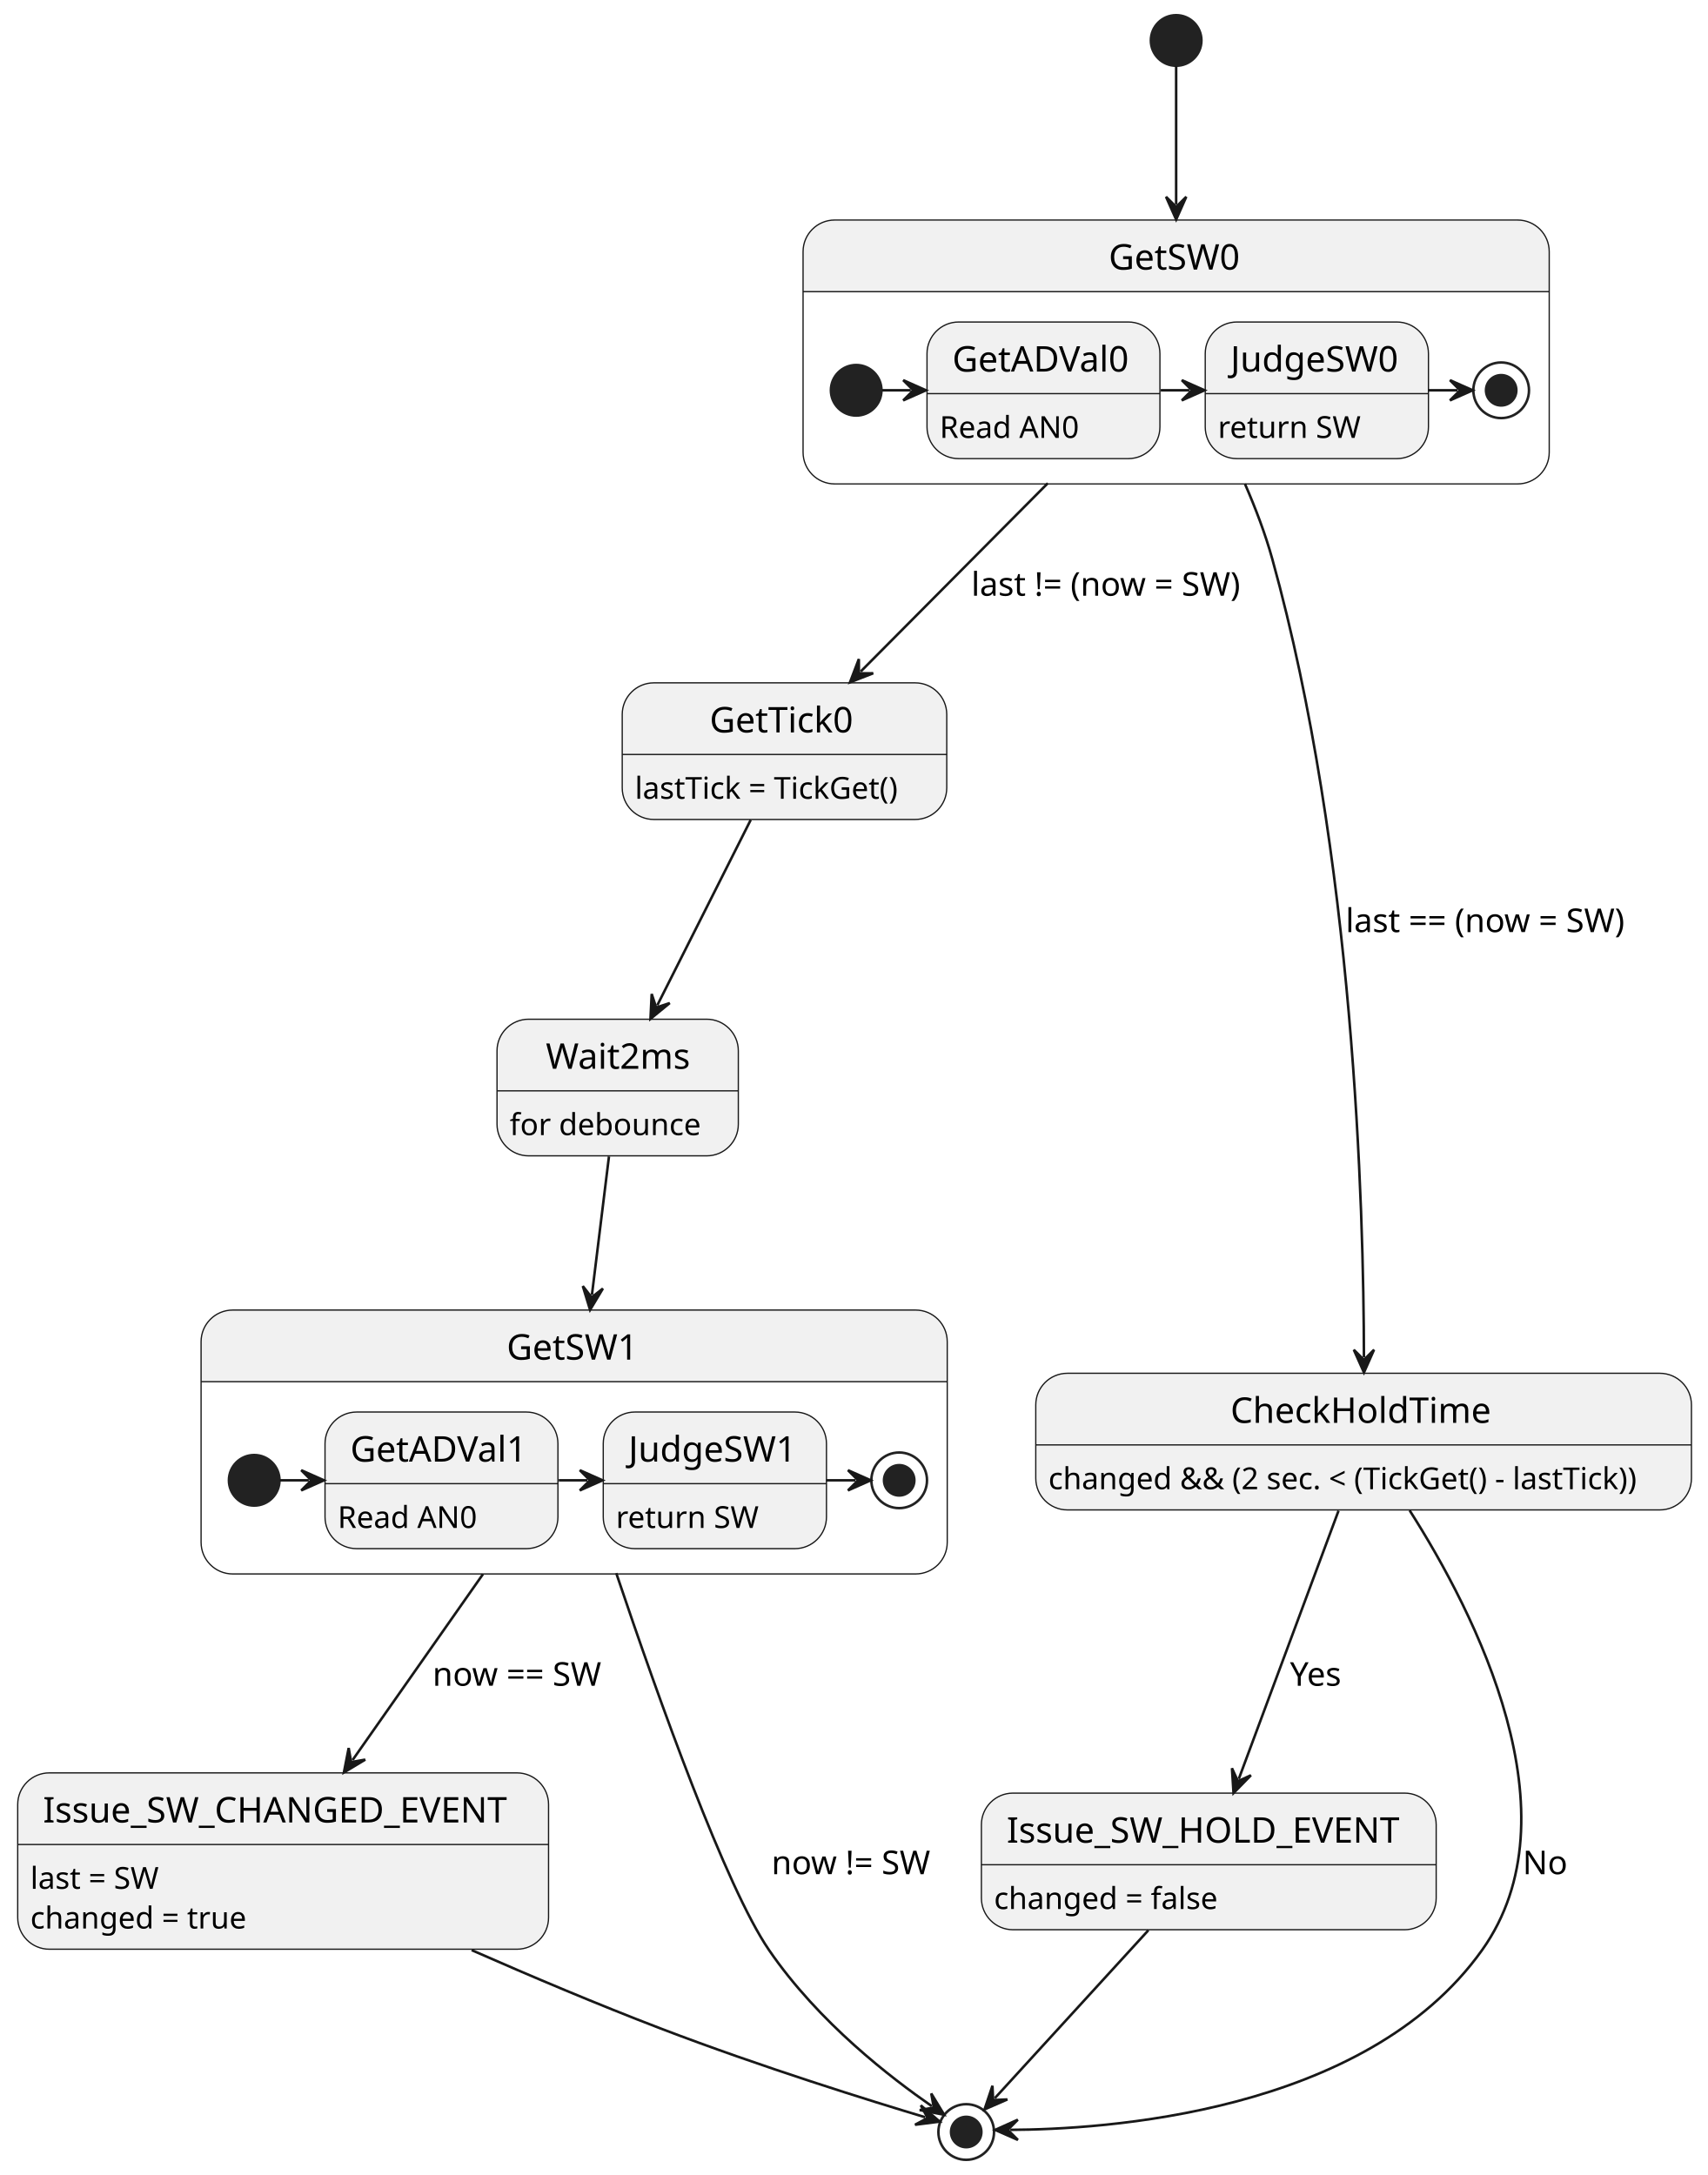
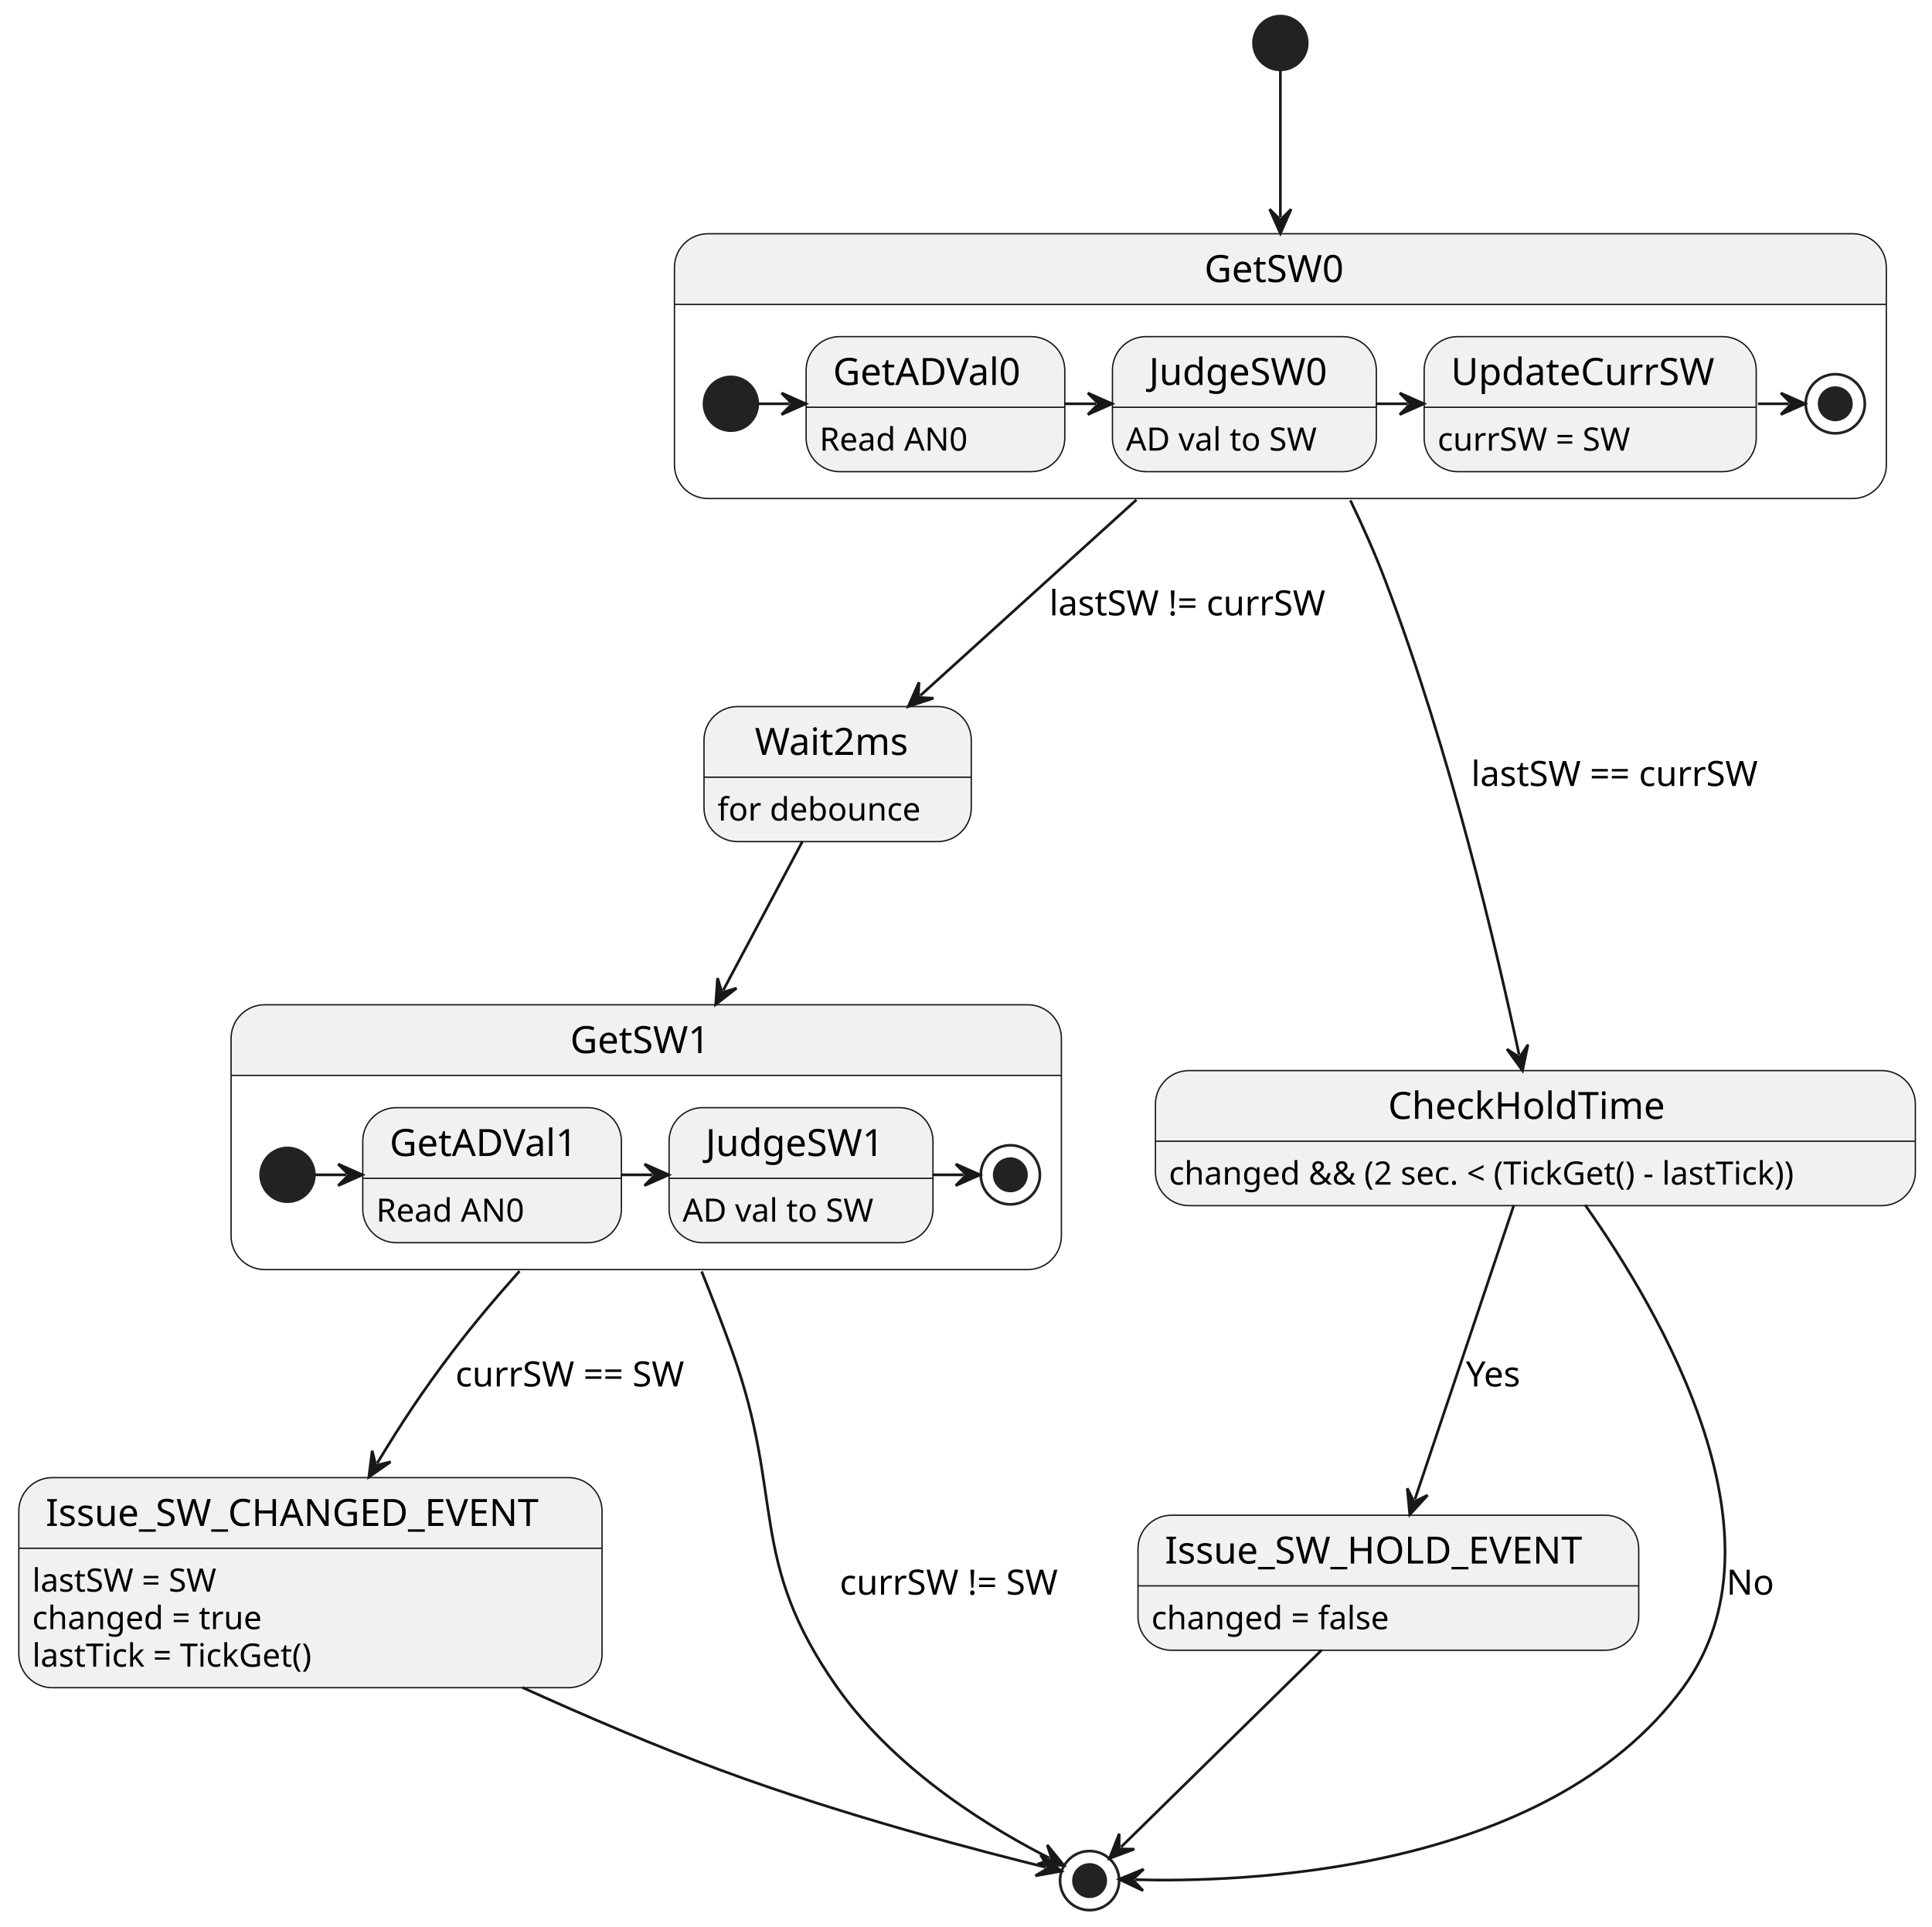
- <svg xmlns="http://www.w3.org/2000/svg" contentStyleType="text/css" data-diagram-type="STATE" height="860px" preserveAspectRatio="none" style="width:675px;height:860px;background:#FFFFFF;" version="1.1" viewBox="0 0 675 860" width="675px" zoomAndPan="magnify">
+ <svg xmlns="http://www.w3.org/2000/svg" contentStyleType="text/css" data-diagram-type="STATE" height="717px" preserveAspectRatio="none" style="width:719px;height:717px;background:#FFFFFF;" version="1.1" viewBox="0 0 719 717" width="719px" zoomAndPan="magnify">
  <defs />
  <g>
-     <path d="M330,87 L600,87 A12.5,12.5 0 0 1 612.5,99.5 L612.5,115.32 L317.5,115.32 L317.5,99.5 A12.5,12.5 0 0 1 330,87" fill="#F1F1F1" />
-     <rect fill="none" height="104.344" rx="12.5" ry="12.5" style="stroke:#181818;stroke-width:0.5;" width="295" x="317.5" y="87" />
-     <line style="stroke:#181818;stroke-width:0.5;" x1="317.5" x2="612.5" y1="115.32" y2="115.32" />
-     <text fill="#000000" font-family="sans-serif" font-size="14" lengthAdjust="spacing" textLength="53.355" x="438.323" y="106.602">GetSW0</text>
+     <path d="M263.5,87 L689.5,87 A12.5,12.5 0 0 1 702,99.5 L702,113.297 L251,113.297 L251,99.5 A12.5,12.5 0 0 1 263.5,87" fill="#F1F1F1" />
+     <rect fill="none" height="98.562" rx="12.5" ry="12.5" style="stroke:#181818;stroke-width:0.5;" width="451" x="251" y="87" />
+     <line style="stroke:#181818;stroke-width:0.5;" x1="251" x2="702" y1="113.297" y2="113.297" />
+     <text fill="#000000" font-family="sans-serif" font-size="14" lengthAdjust="spacing" textLength="56.588" x="448.206" y="104.995">GetSW0</text>
    <g id="GetSW0.GetADVal0">
-       <rect fill="#F1F1F1" height="54.023" rx="12.5" ry="12.5" style="stroke:#181818;stroke-width:0.5;" width="92.085" x="366.5" y="127.32" />
-       <line style="stroke:#181818;stroke-width:0.5;" x1="366.5" x2="458.585" y1="155.641" y2="155.641" />
-       <text fill="#000000" font-family="sans-serif" font-size="14" lengthAdjust="spacing" textLength="72.085" x="376.5" y="146.922">GetADVal0</text>
-       <text fill="#000000" font-family="sans-serif" font-size="12" lengthAdjust="spacing" textLength="56.15" x="371.5" y="173.156">Read AN0</text>
+       <rect fill="#F1F1F1" height="50.266" rx="12.5" ry="12.5" style="stroke:#181818;stroke-width:0.5;" width="96.262" x="300" y="125.297" />
+       <line style="stroke:#181818;stroke-width:0.5;" x1="300" x2="396.262" y1="151.594" y2="151.594" />
+       <text fill="#000000" font-family="sans-serif" font-size="14" lengthAdjust="spacing" textLength="76.262" x="310" y="143.292">GetADVal0</text>
+       <text fill="#000000" font-family="sans-serif" font-size="12" lengthAdjust="spacing" textLength="59.326" x="305" y="167.732">Read AN0</text>
    </g>
    <g id="GetSW0.JudgeSW0">
-       <rect fill="#F1F1F1" height="54.023" rx="12.5" ry="12.5" style="stroke:#181818;stroke-width:0.5;" width="88.25" x="476.5" y="127.32" />
-       <line style="stroke:#181818;stroke-width:0.5;" x1="476.5" x2="564.75" y1="155.641" y2="155.641" />
-       <text fill="#000000" font-family="sans-serif" font-size="14" lengthAdjust="spacing" textLength="68.25" x="486.5" y="146.922">JudgeSW0</text>
-       <text fill="#000000" font-family="sans-serif" font-size="12" lengthAdjust="spacing" textLength="55.658" x="481.5" y="173.156">return SW</text>
+       <rect fill="#F1F1F1" height="50.266" rx="12.5" ry="12.5" style="stroke:#181818;stroke-width:0.5;" width="98.211" x="414" y="125.297" />
+       <line style="stroke:#181818;stroke-width:0.5;" x1="414" x2="512.211" y1="151.594" y2="151.594" />
+       <text fill="#000000" font-family="sans-serif" font-size="14" lengthAdjust="spacing" textLength="71.025" x="427.593" y="143.292">JudgeSW0</text>
+       <text fill="#000000" font-family="sans-serif" font-size="12" lengthAdjust="spacing" textLength="78.211" x="419" y="167.732">AD val to SW</text>
    </g>
-     <ellipse cx="338.5" cy="154.32" fill="#222222" rx="10" ry="10" style="stroke:#222222;stroke-width:1;" />
-     <ellipse cx="593.5" cy="154.32" fill="none" rx="11" ry="11" style="stroke:#222222;stroke-width:1;" />
-     <ellipse cx="593.5" cy="154.32" fill="#222222" rx="6" ry="6" style="stroke:#222222;stroke-width:1;" />
-     <g class="link" data-entity-1=".start.GetSW0" data-entity-2="GetADVal0" data-source-line="9" data-uid="lnk3" id="link_.start.GetSW0_GetADVal0">
-       <path d="M348.62,154.32 C354.44,154.32 354.26,154.32 360.09,154.32" fill="none" id="*start*GetSW0-to-GetADVal0" style="stroke:#181818;stroke-width:1;" />
-       <polygon fill="#181818" points="366.09,154.32,357.09,150.32,361.09,154.32,357.09,158.32,366.09,154.32" style="stroke:#181818;stroke-width:1;" />
+     <g id="GetSW0.UpdateCurrSW">
+       <rect fill="#F1F1F1" height="50.266" rx="12.5" ry="12.5" style="stroke:#181818;stroke-width:0.5;" width="123.592" x="530" y="125.297" />
+       <line style="stroke:#181818;stroke-width:0.5;" x1="530" x2="653.592" y1="151.594" y2="151.594" />
+       <text fill="#000000" font-family="sans-serif" font-size="14" lengthAdjust="spacing" textLength="103.592" x="540" y="143.292">UpdateCurrSW</text>
+       <text fill="#000000" font-family="sans-serif" font-size="12" lengthAdjust="spacing" textLength="80.719" x="535" y="167.732">currSW = SW</text>
    </g>
-     <g class="link" data-entity-1="GetADVal0" data-entity-2="JudgeSW0" data-source-line="10" data-uid="lnk4" id="link_GetADVal0_JudgeSW0">
-       <path d="M458.91,154.32 C464.68,154.32 464.46,154.32 470.23,154.32" fill="none" id="GetADVal0-to-JudgeSW0" style="stroke:#181818;stroke-width:1;" />
-       <polygon fill="#181818" points="476.23,154.32,467.23,150.32,471.23,154.32,467.23,158.32,476.23,154.32" style="stroke:#181818;stroke-width:1;" />
+     <ellipse cx="272" cy="150.297" fill="#222222" rx="10" ry="10" style="stroke:#222222;stroke-width:1;" />
+     <ellipse cx="683" cy="150.297" fill="none" rx="11" ry="11" style="stroke:#222222;stroke-width:1;" />
+     <ellipse cx="683" cy="150.297" fill="#222222" rx="6" ry="6" style="stroke:#222222;stroke-width:1;" />
+     <g class="link" data-entity-1=".start.GetSW0" data-entity-2="GetADVal0" data-source-line="10" data-uid="lnk3" id="link_.start.GetSW0_GetADVal0">
+       <path d="M282.09,150.297 C288.02,150.297 287.94,150.297 293.86,150.297" fill="none" id="*start*GetSW0-to-GetADVal0" style="stroke:#181818;stroke-width:1;" />
+       <polygon fill="#181818" points="299.86,150.297,290.86,146.297,294.86,150.297,290.86,154.297,299.86,150.297" style="stroke:#181818;stroke-width:1;" />
    </g>
-     <g class="link" data-entity-1="JudgeSW0" data-entity-2=".end.GetSW0" data-source-line="11" data-uid="lnk6" id="link_JudgeSW0_.end.GetSW0">
-       <path d="M564.7,154.32 C570.55,154.32 570.4,154.32 576.25,154.32" fill="none" id="JudgeSW0-to-*end*GetSW0" style="stroke:#181818;stroke-width:1;" />
-       <polygon fill="#181818" points="582.25,154.32,573.25,150.32,577.25,154.32,573.25,158.32,582.25,154.32" style="stroke:#181818;stroke-width:1;" />
+     <g class="link" data-entity-1="GetADVal0" data-entity-2="JudgeSW0" data-source-line="11" data-uid="lnk4" id="link_GetADVal0_JudgeSW0">
+       <path d="M396.07,150.297 C401.99,150.297 401.92,150.297 407.85,150.297" fill="none" id="GetADVal0-to-JudgeSW0" style="stroke:#181818;stroke-width:1;" />
+       <polygon fill="#181818" points="413.85,150.297,404.85,146.297,408.85,150.297,404.85,154.297,413.85,150.297" style="stroke:#181818;stroke-width:1;" />
    </g>
-     <path d="M92,518 L362,518 A12.5,12.5 0 0 1 374.5,530.5 L374.5,546.32 L79.5,546.32 L79.5,530.5 A12.5,12.5 0 0 1 92,518" fill="#F1F1F1" />
-     <rect fill="none" height="104.344" rx="12.5" ry="12.5" style="stroke:#181818;stroke-width:0.5;" width="295" x="79.5" y="518" />
-     <line style="stroke:#181818;stroke-width:0.5;" x1="79.5" x2="374.5" y1="546.32" y2="546.32" />
-     <text fill="#000000" font-family="sans-serif" font-size="14" lengthAdjust="spacing" textLength="53.355" x="200.323" y="537.602">GetSW1</text>
+     <g class="link" data-entity-1="JudgeSW0" data-entity-2="UpdateCurrSW" data-source-line="12" data-uid="lnk5" id="link_JudgeSW0_UpdateCurrSW">
+       <path d="M512.13,150.297 C518.06,150.297 517.99,150.297 523.91,150.297" fill="none" id="JudgeSW0-to-UpdateCurrSW" style="stroke:#181818;stroke-width:1;" />
+       <polygon fill="#181818" points="529.91,150.297,520.91,146.297,524.91,150.297,520.91,154.297,529.91,150.297" style="stroke:#181818;stroke-width:1;" />
+     </g>
+     <g class="link" data-entity-1="UpdateCurrSW" data-entity-2=".end.GetSW0" data-source-line="13" data-uid="lnk7" id="link_UpdateCurrSW_.end.GetSW0">
+       <path d="M654.21,150.297 C660.06,150.297 659.9,150.297 665.75,150.297" fill="none" id="UpdateCurrSW-to-*end*GetSW0" style="stroke:#181818;stroke-width:1;" />
+       <polygon fill="#181818" points="671.75,150.297,662.75,146.297,666.75,150.297,662.75,154.297,671.75,150.297" style="stroke:#181818;stroke-width:1;" />
+     </g>
+     <path d="M98.5,374 L382.5,374 A12.5,12.5 0 0 1 395,386.5 L395,400.297 L86,400.297 L86,386.5 A12.5,12.5 0 0 1 98.5,374" fill="#F1F1F1" />
+     <rect fill="none" height="98.562" rx="12.5" ry="12.5" style="stroke:#181818;stroke-width:0.5;" width="309" x="86" y="374" />
+     <line style="stroke:#181818;stroke-width:0.5;" x1="86" x2="395" y1="400.297" y2="400.297" />
+     <text fill="#000000" font-family="sans-serif" font-size="14" lengthAdjust="spacing" textLength="56.588" x="212.206" y="391.995">GetSW1</text>
    <g id="GetSW1.GetADVal1">
-       <rect fill="#F1F1F1" height="54.023" rx="12.5" ry="12.5" style="stroke:#181818;stroke-width:0.5;" width="92.085" x="128.5" y="558.32" />
-       <line style="stroke:#181818;stroke-width:0.5;" x1="128.5" x2="220.585" y1="586.641" y2="586.641" />
-       <text fill="#000000" font-family="sans-serif" font-size="14" lengthAdjust="spacing" textLength="72.085" x="138.5" y="577.922">GetADVal1</text>
-       <text fill="#000000" font-family="sans-serif" font-size="12" lengthAdjust="spacing" textLength="56.15" x="133.5" y="604.156">Read AN0</text>
+       <rect fill="#F1F1F1" height="50.266" rx="12.5" ry="12.5" style="stroke:#181818;stroke-width:0.5;" width="96.262" x="135" y="412.297" />
+       <line style="stroke:#181818;stroke-width:0.5;" x1="135" x2="231.262" y1="438.594" y2="438.594" />
+       <text fill="#000000" font-family="sans-serif" font-size="14" lengthAdjust="spacing" textLength="76.262" x="145" y="430.292">GetADVal1</text>
+       <text fill="#000000" font-family="sans-serif" font-size="12" lengthAdjust="spacing" textLength="59.326" x="140" y="454.732">Read AN0</text>
    </g>
    <g id="GetSW1.JudgeSW1">
-       <rect fill="#F1F1F1" height="54.023" rx="12.5" ry="12.5" style="stroke:#181818;stroke-width:0.5;" width="88.25" x="238.5" y="558.32" />
-       <line style="stroke:#181818;stroke-width:0.5;" x1="238.5" x2="326.75" y1="586.641" y2="586.641" />
-       <text fill="#000000" font-family="sans-serif" font-size="14" lengthAdjust="spacing" textLength="68.25" x="248.5" y="577.922">JudgeSW1</text>
-       <text fill="#000000" font-family="sans-serif" font-size="12" lengthAdjust="spacing" textLength="55.658" x="243.5" y="604.156">return SW</text>
+       <rect fill="#F1F1F1" height="50.266" rx="12.5" ry="12.5" style="stroke:#181818;stroke-width:0.5;" width="98.211" x="249" y="412.297" />
+       <line style="stroke:#181818;stroke-width:0.5;" x1="249" x2="347.211" y1="438.594" y2="438.594" />
+       <text fill="#000000" font-family="sans-serif" font-size="14" lengthAdjust="spacing" textLength="71.025" x="262.593" y="430.292">JudgeSW1</text>
+       <text fill="#000000" font-family="sans-serif" font-size="12" lengthAdjust="spacing" textLength="78.211" x="254" y="454.732">AD val to SW</text>
    </g>
-     <ellipse cx="100.5" cy="585.32" fill="#222222" rx="10" ry="10" style="stroke:#222222;stroke-width:1;" />
-     <ellipse cx="355.5" cy="585.32" fill="none" rx="11" ry="11" style="stroke:#222222;stroke-width:1;" />
-     <ellipse cx="355.5" cy="585.32" fill="#222222" rx="6" ry="6" style="stroke:#222222;stroke-width:1;" />
-     <g class="link" data-entity-1=".start.GetSW1" data-entity-2="GetADVal1" data-source-line="18" data-uid="lnk8" id="link_.start.GetSW1_GetADVal1">
-       <path d="M110.62,585.32 C116.44,585.32 116.26,585.32 122.09,585.32" fill="none" id="*start*GetSW1-to-GetADVal1" style="stroke:#181818;stroke-width:1;" />
-       <polygon fill="#181818" points="128.09,585.32,119.09,581.32,123.09,585.32,119.09,589.32,128.09,585.32" style="stroke:#181818;stroke-width:1;" />
+     <ellipse cx="107" cy="437.297" fill="#222222" rx="10" ry="10" style="stroke:#222222;stroke-width:1;" />
+     <ellipse cx="376" cy="437.297" fill="none" rx="11" ry="11" style="stroke:#222222;stroke-width:1;" />
+     <ellipse cx="376" cy="437.297" fill="#222222" rx="6" ry="6" style="stroke:#222222;stroke-width:1;" />
+     <g class="link" data-entity-1=".start.GetSW1" data-entity-2="GetADVal1" data-source-line="20" data-uid="lnk9" id="link_.start.GetSW1_GetADVal1">
+       <path d="M117.09,437.297 C123.02,437.297 122.94,437.297 128.86,437.297" fill="none" id="*start*GetSW1-to-GetADVal1" style="stroke:#181818;stroke-width:1;" />
+       <polygon fill="#181818" points="134.86,437.297,125.86,433.297,129.86,437.297,125.86,441.297,134.86,437.297" style="stroke:#181818;stroke-width:1;" />
    </g>
-     <g class="link" data-entity-1="GetADVal1" data-entity-2="JudgeSW1" data-source-line="19" data-uid="lnk9" id="link_GetADVal1_JudgeSW1">
-       <path d="M220.91,585.32 C226.68,585.32 226.46,585.32 232.23,585.32" fill="none" id="GetADVal1-to-JudgeSW1" style="stroke:#181818;stroke-width:1;" />
-       <polygon fill="#181818" points="238.23,585.32,229.23,581.32,233.23,585.32,229.23,589.32,238.23,585.32" style="stroke:#181818;stroke-width:1;" />
+     <g class="link" data-entity-1="GetADVal1" data-entity-2="JudgeSW1" data-source-line="21" data-uid="lnk10" id="link_GetADVal1_JudgeSW1">
+       <path d="M231.07,437.297 C236.99,437.297 236.92,437.297 242.85,437.297" fill="none" id="GetADVal1-to-JudgeSW1" style="stroke:#181818;stroke-width:1;" />
+       <polygon fill="#181818" points="248.85,437.297,239.85,433.297,243.85,437.297,239.85,441.297,248.85,437.297" style="stroke:#181818;stroke-width:1;" />
    </g>
-     <g class="link" data-entity-1="JudgeSW1" data-entity-2=".end.GetSW1" data-source-line="20" data-uid="lnk11" id="link_JudgeSW1_.end.GetSW1">
-       <path d="M326.7,585.32 C332.55,585.32 332.4,585.32 338.25,585.32" fill="none" id="JudgeSW1-to-*end*GetSW1" style="stroke:#181818;stroke-width:1;" />
-       <polygon fill="#181818" points="344.25,585.32,335.25,581.32,339.25,585.32,335.25,589.32,344.25,585.32" style="stroke:#181818;stroke-width:1;" />
-     </g>
-     <g id="GetTick0">
-       <rect fill="#F1F1F1" height="54.023" rx="12.5" ry="12.5" style="stroke:#181818;stroke-width:0.5;" width="128.31" x="246" y="270" />
-       <line style="stroke:#181818;stroke-width:0.5;" x1="246" x2="374.31" y1="298.32" y2="298.32" />
-       <text fill="#000000" font-family="sans-serif" font-size="14" lengthAdjust="spacing" textLength="59.206" x="280.552" y="289.602">GetTick0</text>
-       <text fill="#000000" font-family="sans-serif" font-size="12" lengthAdjust="spacing" textLength="108.311" x="251" y="315.836">lastTick = TickGet()</text>
+     <g class="link" data-entity-1="JudgeSW1" data-entity-2=".end.GetSW1" data-source-line="22" data-uid="lnk12" id="link_JudgeSW1_.end.GetSW1">
+       <path d="M347.05,437.297 C352.93,437.297 352.81,437.297 358.69,437.297" fill="none" id="JudgeSW1-to-*end*GetSW1" style="stroke:#181818;stroke-width:1;" />
+       <polygon fill="#181818" points="364.69,437.297,355.69,433.297,359.69,437.297,355.69,441.297,364.69,437.297" style="stroke:#181818;stroke-width:1;" />
    </g>
    <g id="Wait2ms">
-       <rect fill="#F1F1F1" height="54.023" rx="12.5" ry="12.5" style="stroke:#181818;stroke-width:0.5;" width="95.404" x="196.5" y="403" />
-       <line style="stroke:#181818;stroke-width:0.5;" x1="196.5" x2="291.904" y1="431.32" y2="431.32" />
-       <text fill="#000000" font-family="sans-serif" font-size="14" lengthAdjust="spacing" textLength="56.8" x="215.802" y="422.602">Wait2ms</text>
-       <text fill="#000000" font-family="sans-serif" font-size="12" lengthAdjust="spacing" textLength="75.404" x="201.5" y="448.836">for debounce</text>
+       <rect fill="#F1F1F1" height="50.266" rx="12.5" ry="12.5" style="stroke:#181818;stroke-width:0.5;" width="99.465" x="262" y="263" />
+       <line style="stroke:#181818;stroke-width:0.5;" x1="262" x2="361.465" y1="289.297" y2="289.297" />
+       <text fill="#000000" font-family="sans-serif" font-size="14" lengthAdjust="spacing" textLength="61.64" x="280.913" y="280.995">Wait2ms</text>
+       <text fill="#000000" font-family="sans-serif" font-size="12" lengthAdjust="spacing" textLength="79.465" x="267" y="305.435">for debounce</text>
    </g>
    <g id="Issue_SW_CHANGED_EVENT">
-       <rect fill="#F1F1F1" height="69.727" rx="12.5" ry="12.5" style="stroke:#181818;stroke-width:0.5;" width="209.875" x="7" y="701" />
-       <line style="stroke:#181818;stroke-width:0.5;" x1="7" x2="216.875" y1="729.32" y2="729.32" />
-       <text fill="#000000" font-family="sans-serif" font-size="14" lengthAdjust="spacing" textLength="189.875" x="17" y="720.602">Issue_SW_CHANGED_EVENT</text>
-       <text fill="#000000" font-family="sans-serif" font-size="12" lengthAdjust="spacing" textLength="52.113" x="12" y="746.836">last = SW</text>
-       <text fill="#000000" font-family="sans-serif" font-size="12" lengthAdjust="spacing" textLength="85.723" x="12" y="762.539">changed = true</text>
+       <rect fill="#F1F1F1" height="78.203" rx="12.5" ry="12.5" style="stroke:#181818;stroke-width:0.5;" width="217.053" x="7" y="550" />
+       <line style="stroke:#181818;stroke-width:0.5;" x1="7" x2="224.053" y1="576.297" y2="576.297" />
+       <text fill="#000000" font-family="sans-serif" font-size="14" lengthAdjust="spacing" textLength="197.053" x="17" y="567.995">Issue_SW_CHANGED_EVENT</text>
+       <text fill="#000000" font-family="sans-serif" font-size="12" lengthAdjust="spacing" textLength="78.293" x="12" y="592.436">lastSW = SW</text>
+       <text fill="#000000" font-family="sans-serif" font-size="12" lengthAdjust="spacing" textLength="94.09" x="12" y="606.404">changed = true</text>
+       <text fill="#000000" font-family="sans-serif" font-size="12" lengthAdjust="spacing" textLength="118.5" x="12" y="620.373">lastTick = TickGet()</text>
    </g>
    <g id="CheckHoldTime">
-       <rect fill="#F1F1F1" height="54.023" rx="12.5" ry="12.5" style="stroke:#181818;stroke-width:0.5;" width="259.227" x="409.5" y="543" />
-       <line style="stroke:#181818;stroke-width:0.5;" x1="409.5" x2="668.727" y1="571.32" y2="571.32" />
-       <text fill="#000000" font-family="sans-serif" font-size="14" lengthAdjust="spacing" textLength="105.28" x="486.473" y="562.602">CheckHoldTime</text>
-       <text fill="#000000" font-family="sans-serif" font-size="12" lengthAdjust="spacing" textLength="239.227" x="414.5" y="588.836">changed &amp;&amp; (2 sec. &lt; (TickGet() - lastTick))</text>
+       <rect fill="#F1F1F1" height="50.266" rx="12.5" ry="12.5" style="stroke:#181818;stroke-width:0.5;" width="282.805" x="430" y="398.5" />
+       <line style="stroke:#181818;stroke-width:0.5;" x1="430" x2="712.805" y1="424.797" y2="424.797" />
+       <text fill="#000000" font-family="sans-serif" font-size="14" lengthAdjust="spacing" textLength="109.628" x="516.588" y="416.495">CheckHoldTime</text>
+       <text fill="#000000" font-family="sans-serif" font-size="12" lengthAdjust="spacing" textLength="262.805" x="435" y="440.935">changed &amp;&amp; (2 sec. &lt; (TickGet() - lastTick))</text>
    </g>
    <g id="Issue_SW_HOLD_EVENT">
-       <rect fill="#F1F1F1" height="54.023" rx="12.5" ry="12.5" style="stroke:#181818;stroke-width:0.5;" width="179.81" x="388" y="709" />
-       <line style="stroke:#181818;stroke-width:0.5;" x1="388" x2="567.811" y1="737.32" y2="737.32" />
-       <text fill="#000000" font-family="sans-serif" font-size="14" lengthAdjust="spacing" textLength="159.81" x="398" y="728.602">Issue_SW_HOLD_EVENT</text>
-       <text fill="#000000" font-family="sans-serif" font-size="12" lengthAdjust="spacing" textLength="88.934" x="393" y="754.836">changed = false</text>
+       <rect fill="#F1F1F1" height="50.266" rx="12.5" ry="12.5" style="stroke:#181818;stroke-width:0.5;" width="186.352" x="423.5" y="564" />
+       <line style="stroke:#181818;stroke-width:0.5;" x1="423.5" x2="609.852" y1="590.297" y2="590.297" />
+       <text fill="#000000" font-family="sans-serif" font-size="14" lengthAdjust="spacing" textLength="166.352" x="433.5" y="581.995">Issue_SW_HOLD_EVENT</text>
+       <text fill="#000000" font-family="sans-serif" font-size="12" lengthAdjust="spacing" textLength="98.01" x="428.5" y="606.436">changed = false</text>
    </g>
-     <ellipse cx="465" cy="16" fill="#222222" rx="10" ry="10" style="stroke:#222222;stroke-width:1;" />
-     <ellipse cx="382" cy="843" fill="none" rx="11" ry="11" style="stroke:#222222;stroke-width:1;" />
-     <ellipse cx="382" cy="843" fill="#222222" rx="6" ry="6" style="stroke:#222222;stroke-width:1;" />
-     <g class="link" data-entity-1=".start." data-entity-2="GetSW0" data-source-line="24" data-uid="lnk13" id="link_.start._GetSW0">
-       <path d="M465,26.09 C465,39.07 465,57.85 465,80.81" fill="none" id="*start*-to-GetSW0" style="stroke:#181818;stroke-width:1;" />
-       <polygon fill="#181818" points="465,86.81,469,77.81,465,81.81,461,77.81,465,86.81" style="stroke:#181818;stroke-width:1;" />
+     <ellipse cx="476.5" cy="16" fill="#222222" rx="10" ry="10" style="stroke:#222222;stroke-width:1;" />
+     <ellipse cx="405.5" cy="700" fill="none" rx="11" ry="11" style="stroke:#222222;stroke-width:1;" />
+     <ellipse cx="405.5" cy="700" fill="#222222" rx="6" ry="6" style="stroke:#222222;stroke-width:1;" />
+     <g class="link" data-entity-1=".start." data-entity-2="GetSW0" data-source-line="26" data-uid="lnk14" id="link_.start._GetSW0">
+       <path d="M476.5,26.3 C476.5,39.39 476.5,58.21 476.5,80.87" fill="none" id="*start*-to-GetSW0" style="stroke:#181818;stroke-width:1;" />
+       <polygon fill="#181818" points="476.5,86.87,480.5,77.87,476.5,81.87,472.5,77.87,476.5,86.87" style="stroke:#181818;stroke-width:1;" />
    </g>
-     <g class="link" data-entity-1="GetSW0" data-entity-2="CheckHoldTime" data-source-line="25" data-uid="lnk14" id="link_GetSW0_CheckHoldTime">
-       <path d="M492.19,191.3 C496.4,200.95 500.26,211.12 503,221 C535.42,337.76 539.162,477.88 539.242,536.69" fill="none" id="GetSW0-to-CheckHoldTime" style="stroke:#181818;stroke-width:1;" />
-       <polygon fill="#181818" points="539.25,542.69,543.238,533.685,539.243,537.69,535.238,533.695,539.25,542.69" style="stroke:#181818;stroke-width:1;" />
-       <text fill="#000000" font-family="sans-serif" font-size="13" lengthAdjust="spacing" textLength="115.032" x="532" y="368.559">last == (now = SW)</text>
+     <g class="link" data-entity-1="GetSW0" data-entity-2="CheckHoldTime" data-source-line="27" data-uid="lnk15" id="link_GetSW0_CheckHoldTime">
+       <path d="M502.56,186.25 C507.22,195.96 511.77,206.18 515.5,216 C539.9,280.24 557.028,353.612 565.348,392.612" fill="none" id="GetSW0-to-CheckHoldTime" style="stroke:#181818;stroke-width:1;" />
+       <polygon fill="#181818" points="566.6,398.48,568.634,388.844,565.557,393.59,560.81,390.513,566.6,398.48" style="stroke:#181818;stroke-width:1;" />
+       <text fill="#000000" font-family="sans-serif" font-size="13" lengthAdjust="spacing" textLength="121.786" x="547.5" y="292.567">lastSW == currSW</text>
    </g>
-     <g class="link" data-entity-1="GetSW0" data-entity-2="GetTick0" data-source-line="26" data-uid="lnk15" id="link_GetSW0_GetTick0">
-       <path d="M414.25,191.08 C388.11,217.38 361.579,244.083 340.279,265.524" fill="none" id="GetSW0-to-GetTick0" style="stroke:#181818;stroke-width:1;" />
-       <polygon fill="#181818" points="336.05,269.78,345.231,266.214,339.574,266.233,339.555,260.576,336.05,269.78" style="stroke:#181818;stroke-width:1;" />
-       <text fill="#000000" font-family="sans-serif" font-size="13" lengthAdjust="spacing" textLength="110.087" x="384" y="235.559">last != (now = SW)</text>
-     </g>
-     <g class="link" data-entity-1="GetTick0" data-entity-2="Wait2ms" data-source-line="30" data-uid="lnk16" id="link_GetTick0_Wait2ms">
-       <path d="M296.8,324.19 C285.29,347.04 271.381,374.662 259.871,397.492" fill="none" id="GetTick0-to-Wait2ms" style="stroke:#181818;stroke-width:1;" />
-       <polygon fill="#181818" points="257.17,402.85,264.793,396.614,259.421,398.385,257.65,393.013,257.17,402.85" style="stroke:#181818;stroke-width:1;" />
+     <g class="link" data-entity-1="GetSW0" data-entity-2="Wait2ms" data-source-line="28" data-uid="lnk16" id="link_GetSW0_Wait2ms">
+       <path d="M422.93,186.04 C394.51,211.79 365.297,238.262 342.467,258.942" fill="none" id="GetSW0-to-Wait2ms" style="stroke:#181818;stroke-width:1;" />
+       <polygon fill="#181818" points="338.02,262.97,347.376,259.892,341.726,259.613,342.005,253.963,338.02,262.97" style="stroke:#181818;stroke-width:1;" />
+       <text fill="#000000" font-family="sans-serif" font-size="13" lengthAdjust="spacing" textLength="116.105" x="390.5" y="229.067">lastSW != currSW</text>
    </g>
    <g class="link" data-entity-1="Wait2ms" data-entity-2="GetSW1" data-source-line="31" data-uid="lnk17" id="link_Wait2ms_GetSW1">
-       <path d="M240.76,457.28 C238.65,474.41 236.564,491.365 234.024,511.985" fill="none" id="Wait2ms-to-GetSW1" style="stroke:#181818;stroke-width:1;" />
-       <polygon fill="#181818" points="233.29,517.94,238.36,509.497,233.901,512.977,230.42,508.519,233.29,517.94" style="stroke:#181818;stroke-width:1;" />
+       <path d="M298.64,313.18 C289.65,330.08 280.147,347.942 269.167,368.592" fill="none" id="Wait2ms-to-GetSW1" style="stroke:#181818;stroke-width:1;" />
+       <polygon fill="#181818" points="266.35,373.89,274.107,367.821,268.697,369.475,267.043,364.066,266.35,373.89" style="stroke:#181818;stroke-width:1;" />
    </g>
-     <g class="link" data-entity-1="GetSW1" data-entity-2="Issue_SW_CHANGED_EVENT" data-source-line="37" data-uid="lnk18" id="link_GetSW1_Issue_SW_CHANGED_EVENT">
-       <path d="M190.93,622.44 C173.01,647.99 155.305,673.248 139.405,695.918" fill="none" id="GetSW1-to-Issue_SW_CHANGED_EVENT" style="stroke:#181818;stroke-width:1;" />
-       <polygon fill="#181818" points="135.96,700.83,144.403,695.759,138.831,696.736,137.853,691.165,135.96,700.83" style="stroke:#181818;stroke-width:1;" />
-       <text fill="#000000" font-family="sans-serif" font-size="13" lengthAdjust="spacing" textLength="69.589" x="171" y="666.559">now == SW</text>
+     <g class="link" data-entity-1="GetSW1" data-entity-2="Issue_SW_CHANGED_EVENT" data-source-line="38" data-uid="lnk18" id="link_GetSW1_Issue_SW_CHANGED_EVENT">
+       <path d="M193.35,473.13 C184.76,482.76 176.11,492.99 168.5,503 C157.35,517.68 149.442,529.634 140.382,544.634" fill="none" id="GetSW1-to-Issue_SW_CHANGED_EVENT" style="stroke:#181818;stroke-width:1;" />
+       <polygon fill="#181818" points="137.28,549.77,145.357,544.134,139.865,545.49,138.509,539.998,137.28,549.77" style="stroke:#181818;stroke-width:1;" />
+       <text fill="#000000" font-family="sans-serif" font-size="13" lengthAdjust="spacing" textLength="98.338" x="169.5" y="516.067">currSW == SW</text>
    </g>
-     <g class="link" data-entity-1="GetSW1" data-entity-2=".end." data-source-line="38" data-uid="lnk20" id="link_GetSW1_.end.">
-       <path d="M243.64,622.03 C260.67,672.64 286.98,746.13 304,771 C323.75,799.87 352.522,821.758 368.362,832.758" fill="none" id="GetSW1-to-*end*" style="stroke:#181818;stroke-width:1;" />
-       <polygon fill="#181818" points="373.29,836.18,368.179,827.761,369.183,833.328,363.616,834.332,373.29,836.18" style="stroke:#181818;stroke-width:1;" />
-       <text fill="#000000" font-family="sans-serif" font-size="13" lengthAdjust="spacing" textLength="64.644" x="305" y="741.059">now != SW</text>
+     <g class="link" data-entity-1="GetSW1" data-entity-2=".end." data-source-line="39" data-uid="lnk20" id="link_GetSW1_.end.">
+       <path d="M261.12,473.25 C265.05,483.04 269.02,493.3 272.5,503 C292.17,557.77 278.01,580.4 311.5,628 C334.45,660.62 371.632,682.021 390.592,691.661" fill="none" id="GetSW1-to-*end*" style="stroke:#181818;stroke-width:1;" />
+       <polygon fill="#181818" points="395.94,694.38,389.73,686.735,391.483,692.114,386.104,693.867,395.94,694.38" style="stroke:#181818;stroke-width:1;" />
+       <text fill="#000000" font-family="sans-serif" font-size="13" lengthAdjust="spacing" textLength="92.657" x="312.5" y="593.567">currSW != SW</text>
    </g>
-     <g class="link" data-entity-1="Issue_SW_CHANGED_EVENT" data-entity-2=".end." data-source-line="39" data-uid="lnk21" id="link_Issue_SW_CHANGED_EVENT_.end.">
-       <path d="M186.48,771.09 C210.12,781.48 236.49,792.62 261,802 C301.3,817.41 344.663,830.825 365.783,837.165" fill="none" id="Issue_SW_CHANGED_EVENT-to-*end*" style="stroke:#181818;stroke-width:1;" />
-       <polygon fill="#181818" points="371.53,838.89,364.06,832.471,366.741,837.452,361.76,840.134,371.53,838.89" style="stroke:#181818;stroke-width:1;" />
+     <g class="link" data-entity-1="Issue_SW_CHANGED_EVENT" data-entity-2=".end." data-source-line="40" data-uid="lnk21" id="link_Issue_SW_CHANGED_EVENT_.end.">
+       <path d="M194.43,628.13 C217.98,638.81 244.04,649.96 268.5,659 C314.75,676.09 366.054,689.346 389.204,695.045" fill="none" id="Issue_SW_CHANGED_EVENT-to-*end*" style="stroke:#181818;stroke-width:1;" />
+       <polygon fill="#181818" points="395.03,696.48,387.247,690.444,390.175,695.285,385.335,698.212,395.03,696.48" style="stroke:#181818;stroke-width:1;" />
    </g>
-     <g class="link" data-entity-1="CheckHoldTime" data-entity-2=".end." data-source-line="43" data-uid="lnk22" id="link_CheckHoldTime_.end.">
-       <path d="M557.3,597.2 C583.33,638.02 623.92,717.65 586,771 C539.72,836.1 435.23,841.995 399.42,842.145" fill="none" id="CheckHoldTime-to-*end*" style="stroke:#181818;stroke-width:1;" />
-       <polygon fill="#181818" points="393.42,842.17,402.437,846.132,398.42,842.149,402.403,838.132,393.42,842.17" style="stroke:#181818;stroke-width:1;" />
-       <text fill="#000000" font-family="sans-serif" font-size="13" lengthAdjust="spacing" textLength="17.729" x="602" y="741.059">No</text>
+     <g class="link" data-entity-1="CheckHoldTime" data-entity-2=".end." data-source-line="44" data-uid="lnk22" id="link_CheckHoldTime_.end.">
+       <path d="M589.89,448.5 C618.63,489.16 666.93,572.55 626.5,628 C575.34,698.17 459.708,700.684 422.498,699.664" fill="none" id="CheckHoldTime-to-*end*" style="stroke:#181818;stroke-width:1;" />
+       <polygon fill="#181818" points="416.5,699.5,425.387,703.745,421.498,699.637,425.606,695.748,416.5,699.5" style="stroke:#181818;stroke-width:1;" />
+       <text fill="#000000" font-family="sans-serif" font-size="13" lengthAdjust="spacing" textLength="17.678" x="642.5" y="593.567">No</text>
    </g>
-     <g class="link" data-entity-1="CheckHoldTime" data-entity-2="Issue_SW_HOLD_EVENT" data-source-line="45" data-uid="lnk23" id="link_CheckHoldTime_Issue_SW_HOLD_EVENT">
-       <path d="M529.2,597.35 C517.78,628.04 501.131,672.816 489.771,703.366" fill="none" id="CheckHoldTime-to-Issue_SW_HOLD_EVENT" style="stroke:#181818;stroke-width:1;" />
-       <polygon fill="#181818" points="487.68,708.99,494.566,701.948,489.423,704.303,487.068,699.16,487.68,708.99" style="stroke:#181818;stroke-width:1;" />
-       <text fill="#000000" font-family="sans-serif" font-size="13" lengthAdjust="spacing" textLength="21.449" x="510" y="666.559">Yes</text>
+     <g class="link" data-entity-1="CheckHoldTime" data-entity-2="Issue_SW_HOLD_EVENT" data-source-line="46" data-uid="lnk23" id="link_CheckHoldTime_Issue_SW_HOLD_EVENT">
+       <path d="M563.38,448.62 C552.99,479.54 536.972,527.133 526.562,558.093" fill="none" id="CheckHoldTime-to-Issue_SW_HOLD_EVENT" style="stroke:#181818;stroke-width:1;" />
+       <polygon fill="#181818" points="524.65,563.78,531.31,556.524,526.244,559.041,523.727,553.975,524.65,563.78" style="stroke:#181818;stroke-width:1;" />
+       <text fill="#000000" font-family="sans-serif" font-size="13" lengthAdjust="spacing" textLength="22.712" x="545.5" y="516.067">Yes</text>
    </g>
-     <g class="link" data-entity-1="Issue_SW_HOLD_EVENT" data-entity-2=".end." data-source-line="46" data-uid="lnk24" id="link_Issue_SW_HOLD_EVENT_.end.">
-       <path d="M454.02,763.23 C432.7,786.55 406.901,814.774 393.301,829.634" fill="none" id="Issue_SW_HOLD_EVENT-to-*end*" style="stroke:#181818;stroke-width:1;" />
-       <polygon fill="#181818" points="389.25,834.06,398.277,830.121,392.626,830.372,392.375,824.72,389.25,834.06" style="stroke:#181818;stroke-width:1;" />
+     <g class="link" data-entity-1="Issue_SW_HOLD_EVENT" data-entity-2=".end." data-source-line="47" data-uid="lnk24" id="link_Issue_SW_HOLD_EVENT_.end.">
+       <path d="M491.87,614.19 C466.57,639.03 433.02,671.975 417.18,687.535" fill="none" id="Issue_SW_HOLD_EVENT-to-*end*" style="stroke:#181818;stroke-width:1;" />
+       <polygon fill="#181818" points="412.9,691.74,422.123,688.287,416.467,688.236,416.517,682.58,412.9,691.74" style="stroke:#181818;stroke-width:1;" />
    </g>
  </g>
</svg>
